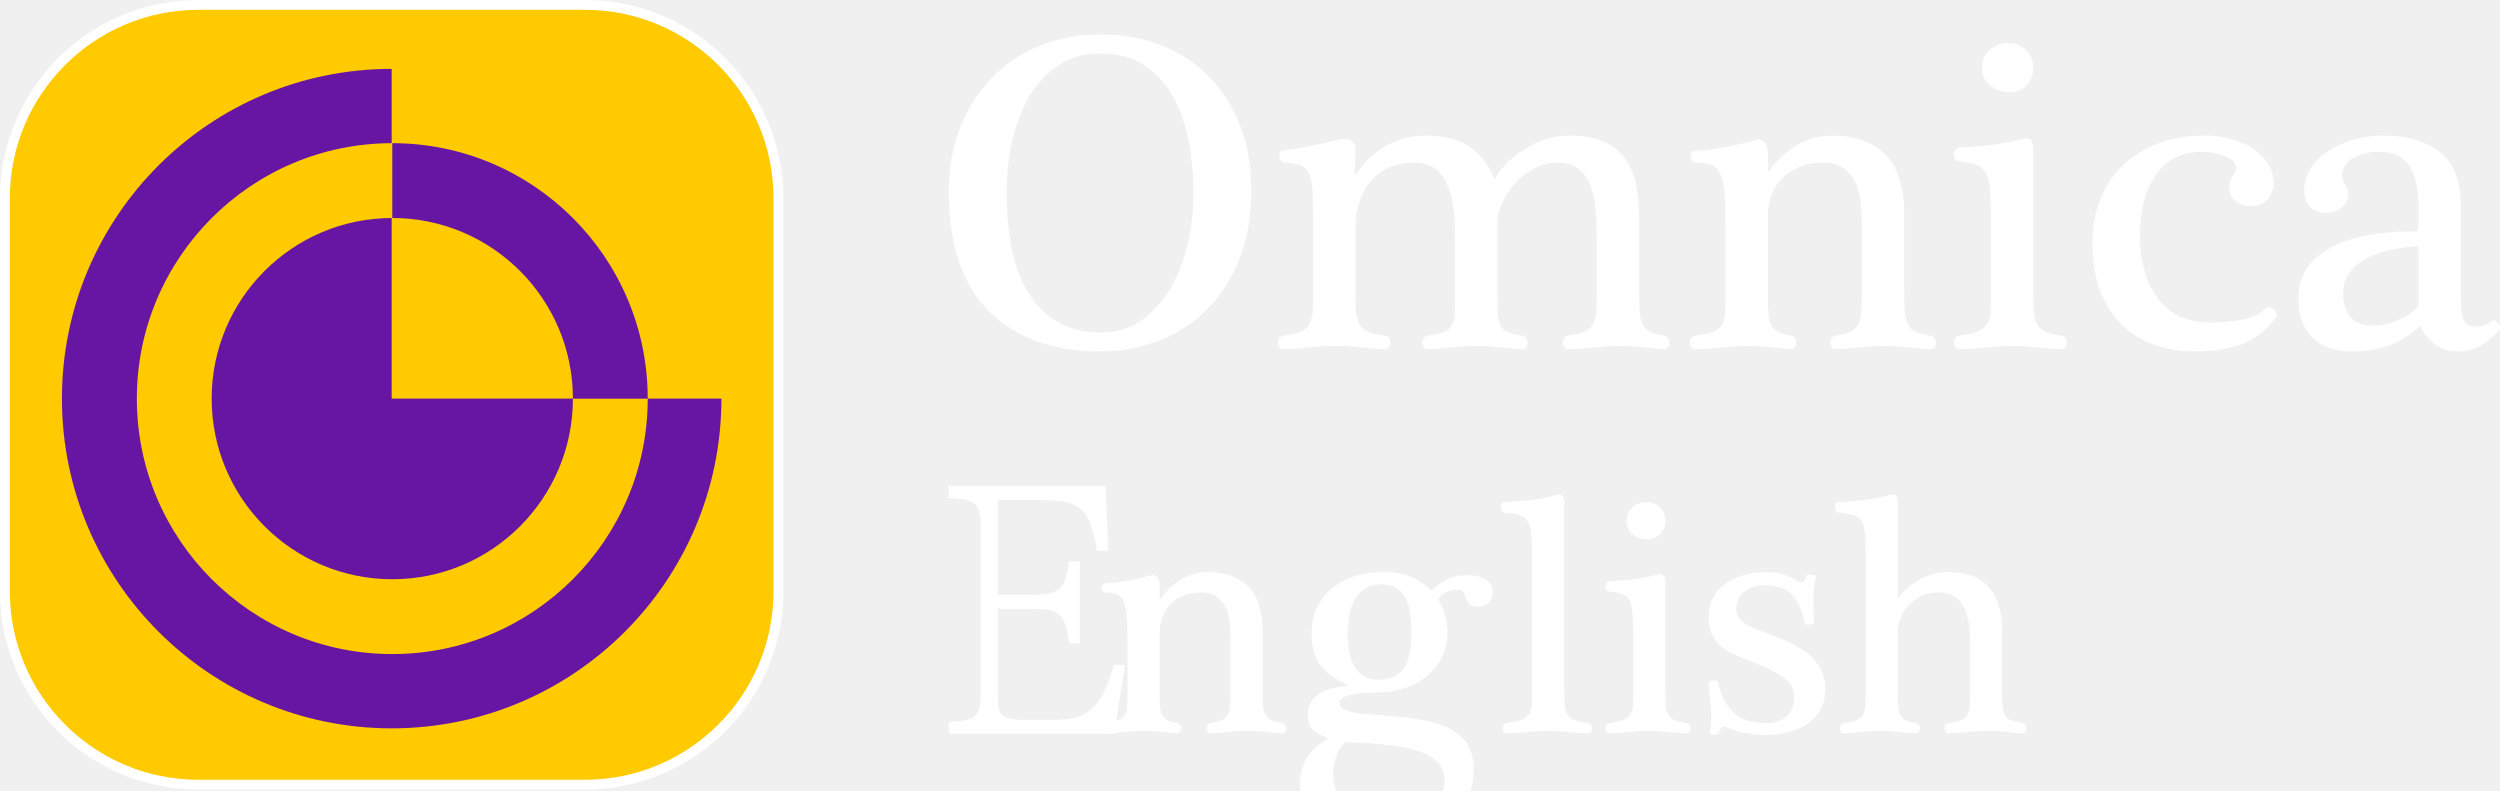
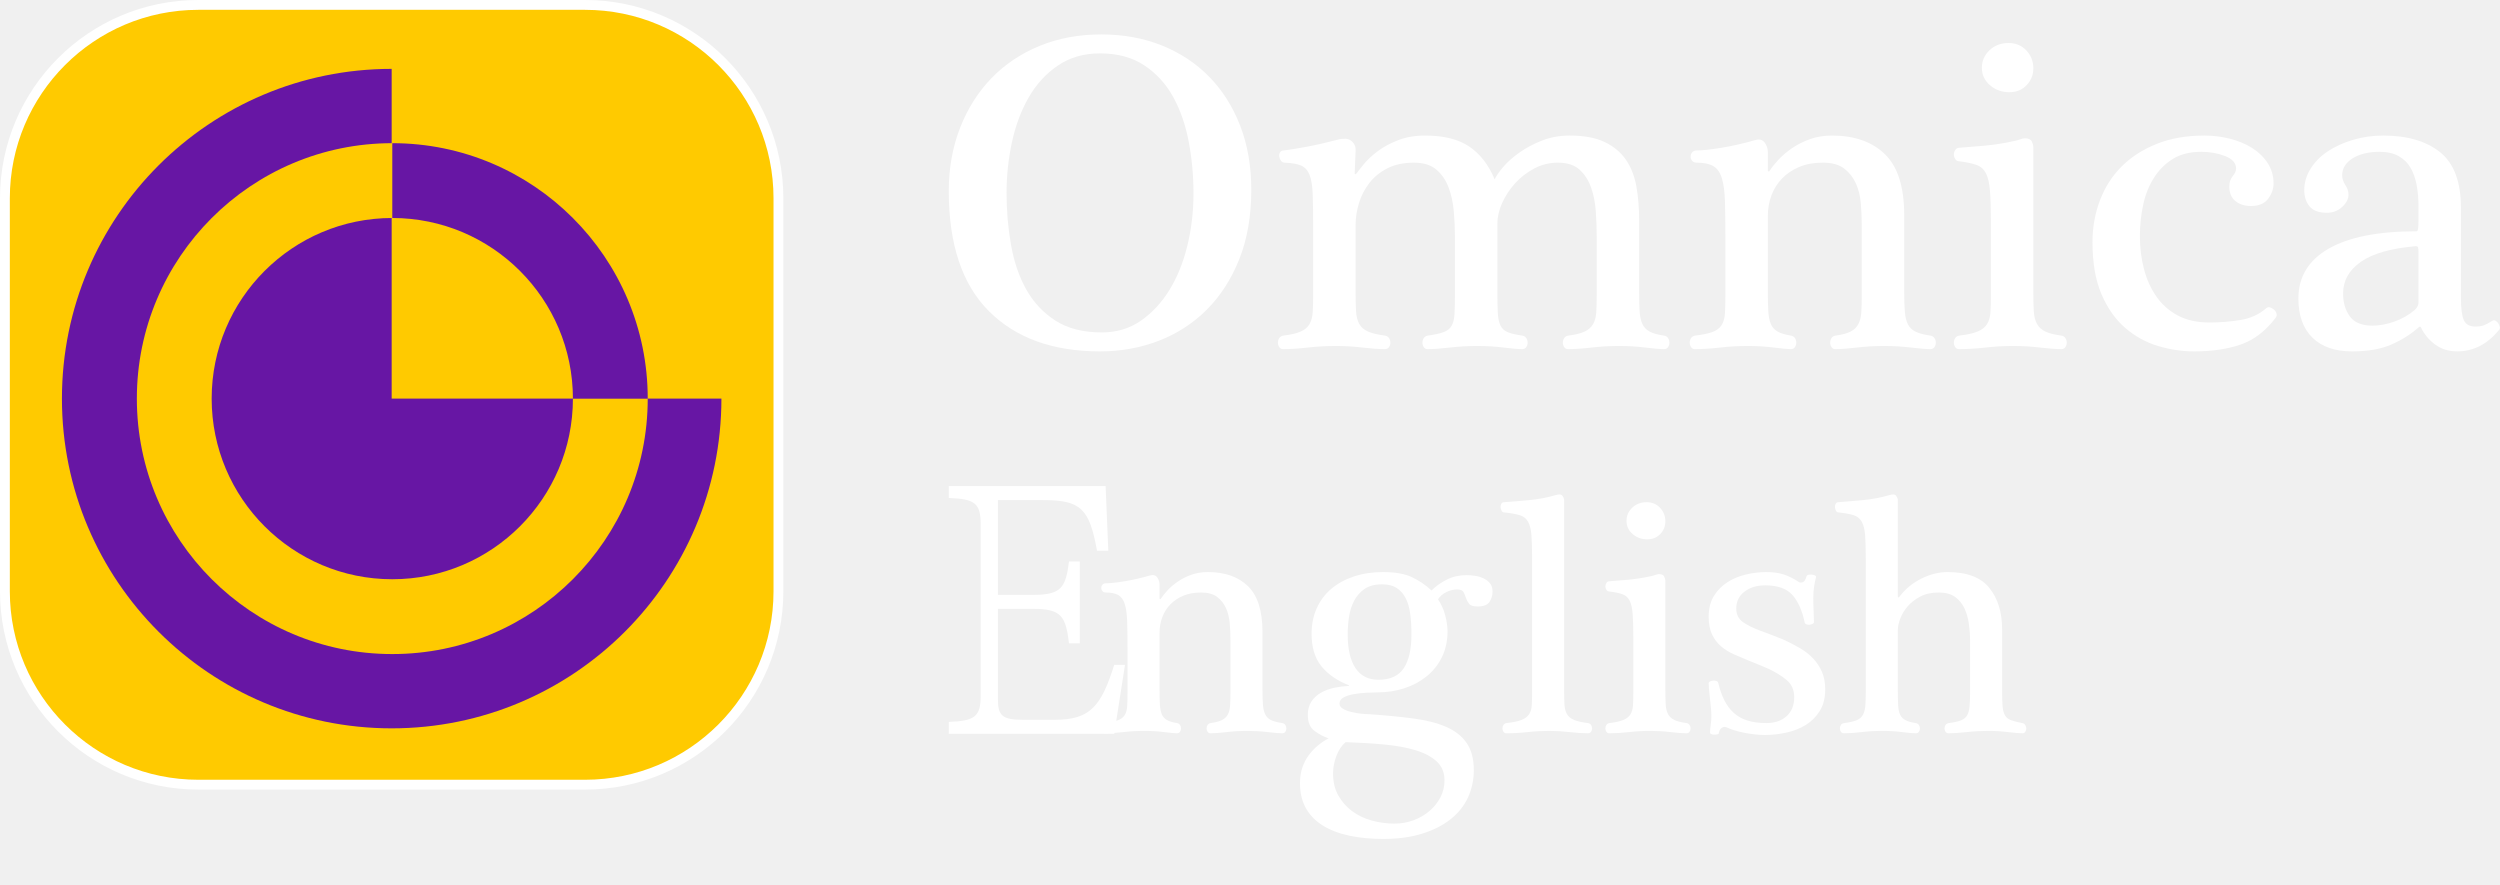
- <svg xmlns="http://www.w3.org/2000/svg" width="100%" height="100%" viewBox="0 0 2543 804" version="1.1" xml:space="preserve" style="fill-rule:evenodd;clip-rule:evenodd;stroke-linecap:round;stroke-linejoin:round;stroke-miterlimit:1.5;">
+ <svg xmlns="http://www.w3.org/2000/svg" width="100%" height="100%" viewBox="0 0 2543 900" version="1.1" xml:space="preserve" style="fill-rule:evenodd;clip-rule:evenodd;stroke-linecap:round;stroke-linejoin:round;stroke-miterlimit:1.5;">
  <g transform="matrix(1,0,0,1,-194.0616,-366.4125)">
    <g transform="matrix(1,0,0,1,0,1586)">
      <g transform="matrix(1,0,0,1,67.24728,-464.0058)">
        <g transform="matrix(0.844516,0,0,0.844516,-167.7854,-1054.138)">
          <path d="M1053.525,359.445C1182.078,359.445 1286.446,463.813 1286.446,592.366L1286.446,1065.716C1286.446,1194.269 1182.078,1298.638 1053.525,1298.638L587.681,1298.638C459.128,1298.638 354.759,1194.269 354.759,1065.716L354.759,592.366C354.759,463.813 459.128,359.445 587.681,359.445L1053.525,359.445Z" style="fill:rgb(255,202,0);stroke:white;stroke-width:11.84px;" />
        </g>
        <g transform="matrix(1.289824,0,0,1.289824,-1290.846,-1128.608)">
          <g transform="matrix(1.898252,0,0,1.898252,-1426.223,-437.5409)">
            <path d="M1493.069,411.462L1493.069,548.454L1630.062,548.454C1630.062,624.113 1568.728,685.446 1493.069,685.446C1417.461,685.446 1356.077,624.062 1356.077,548.454C1356.077,472.795 1417.411,411.462 1493.069,411.462Z" style="fill:rgb(103,22,164);" />
          </g>
          <g transform="matrix(0.978926,0,0,0.978926,30.15655,12.72864)">
            <g transform="matrix(1.119139,0,0,1.119139,-167.7474,-71.90781)">
              <path d="M1591.88,603.563C1591.88,705.05 1509.486,787.444 1408,787.444C1306.514,787.444 1224.12,705.05 1224.12,603.563C1224.12,502.077 1306.514,419.683 1408,419.683L1408,473.54C1336.238,473.54 1277.977,531.802 1277.977,603.563C1277.977,675.325 1336.238,733.586 1408,733.586C1479.762,733.586 1538.023,675.325 1538.023,603.563L1591.88,603.563Z" style="fill:rgb(255,202,0);" />
            </g>
            <g transform="matrix(1.119139,0,0,1.119139,-167.7474,-71.90781)">
              <path d="M1408,419.683C1509.486,419.683 1591.88,502.077 1591.88,603.563L1538.023,603.563C1538.023,531.802 1479.762,473.54 1408,473.54L1408,419.683Z" style="fill:rgb(103,22,164);" />
            </g>
          </g>
        </g>
      </g>
    </g>
    <g transform="matrix(1,0,0,1,120,1616)">
      <g transform="matrix(10.95441,0,0,10.95441,-13646.724,-14937.805)">
        <path d="M1354.681,1282.192C1350.293,1282.192 1346.855,1280.948 1344.367,1278.46C1341.879,1275.973 1340.636,1272.255 1340.636,1267.308C1340.636,1265.183 1340.985,1263.227 1341.684,1261.438C1342.383,1259.649 1343.354,1258.111 1344.598,1256.826C1345.842,1255.54 1347.33,1254.541 1349.063,1253.828C1350.796,1253.115 1352.711,1252.759 1354.807,1252.759C1356.848,1252.759 1358.72,1253.101 1360.425,1253.786C1362.131,1254.471 1363.598,1255.442 1364.828,1256.7C1366.058,1257.958 1367.015,1259.474 1367.7,1261.249C1368.385,1263.024 1368.727,1265.002 1368.727,1267.182C1368.727,1269.614 1368.357,1271.759 1367.616,1273.618C1366.875,1275.477 1365.869,1277.042 1364.597,1278.314C1363.325,1279.585 1361.837,1280.55 1360.132,1281.207C1358.427,1281.864 1356.61,1282.192 1354.681,1282.192ZM1354.849,1280.431C1356.219,1280.431 1357.428,1280.068 1358.476,1279.341C1359.524,1278.614 1360.411,1277.657 1361.138,1276.469C1361.865,1275.281 1362.417,1273.911 1362.794,1272.36C1363.172,1270.809 1363.36,1269.194 1363.36,1267.517C1363.36,1265.896 1363.214,1264.303 1362.92,1262.737C1362.627,1261.172 1362.145,1259.782 1361.474,1258.566C1360.803,1257.35 1359.908,1256.371 1358.79,1255.631C1357.672,1254.89 1356.303,1254.52 1354.681,1254.52C1353.172,1254.52 1351.865,1254.897 1350.761,1255.652C1349.657,1256.406 1348.756,1257.392 1348.057,1258.608C1347.358,1259.823 1346.841,1261.207 1346.505,1262.758C1346.17,1264.31 1346.002,1265.882 1346.002,1267.475C1346.002,1269.152 1346.142,1270.774 1346.422,1272.339C1346.701,1273.904 1347.176,1275.281 1347.847,1276.469C1348.518,1277.657 1349.419,1278.614 1350.551,1279.341C1351.684,1280.068 1353.116,1280.431 1354.849,1280.431Z" style="fill:white;fill-rule:nonzero;" />
        <path d="M1378.413,1276.699C1378.413,1277.398 1378.427,1277.985 1378.454,1278.46C1378.482,1278.936 1378.58,1279.327 1378.748,1279.634C1378.916,1279.942 1379.188,1280.179 1379.566,1280.347C1379.943,1280.515 1380.467,1280.641 1381.138,1280.725C1381.306,1280.752 1381.431,1280.829 1381.515,1280.955C1381.599,1281.081 1381.641,1281.228 1381.641,1281.395C1381.641,1281.535 1381.599,1281.668 1381.515,1281.794C1381.431,1281.919 1381.306,1281.982 1381.138,1281.982C1380.579,1281.982 1379.887,1281.933 1379.062,1281.836C1378.238,1281.738 1377.406,1281.689 1376.568,1281.689C1375.673,1281.689 1374.807,1281.738 1373.968,1281.836C1373.13,1281.933 1372.361,1281.982 1371.662,1281.982C1371.522,1281.982 1371.411,1281.919 1371.327,1281.794C1371.243,1281.668 1371.201,1281.535 1371.201,1281.395C1371.201,1281.228 1371.243,1281.081 1371.327,1280.955C1371.411,1280.829 1371.536,1280.752 1371.704,1280.725C1372.403,1280.641 1372.941,1280.515 1373.318,1280.347C1373.696,1280.179 1373.968,1279.949 1374.136,1279.655C1374.304,1279.362 1374.401,1278.998 1374.429,1278.565C1374.457,1278.132 1374.471,1277.594 1374.471,1276.951L1374.471,1270.746C1374.471,1269.432 1374.457,1268.384 1374.429,1267.601C1374.401,1266.818 1374.304,1266.217 1374.136,1265.798C1373.968,1265.379 1373.71,1265.092 1373.36,1264.939C1373.011,1264.785 1372.501,1264.694 1371.83,1264.666C1371.69,1264.666 1371.578,1264.61 1371.494,1264.498C1371.411,1264.387 1371.355,1264.261 1371.327,1264.121C1371.299,1263.981 1371.32,1263.849 1371.39,1263.723C1371.459,1263.597 1371.578,1263.534 1371.746,1263.534C1372.221,1263.478 1372.913,1263.366 1373.821,1263.199C1374.73,1263.031 1375.715,1262.807 1376.777,1262.528C1376.833,1262.5 1376.945,1262.479 1377.113,1262.465C1377.28,1262.451 1377.392,1262.444 1377.448,1262.444C1377.728,1262.444 1377.965,1262.556 1378.161,1262.779C1378.357,1263.003 1378.44,1263.269 1378.413,1263.576L1378.329,1265.63C1378.329,1265.77 1378.385,1265.784 1378.496,1265.672C1378.636,1265.477 1378.867,1265.183 1379.188,1264.792C1379.51,1264.401 1379.929,1264.009 1380.446,1263.618C1380.963,1263.227 1381.592,1262.884 1382.333,1262.591C1383.074,1262.297 1383.919,1262.15 1384.869,1262.15C1386.602,1262.15 1387.972,1262.493 1388.978,1263.178C1389.985,1263.863 1390.767,1264.876 1391.326,1266.217C1391.466,1265.91 1391.732,1265.526 1392.123,1265.064C1392.514,1264.603 1393.017,1264.156 1393.632,1263.723C1394.247,1263.29 1394.946,1262.919 1395.729,1262.612C1396.511,1262.304 1397.364,1262.15 1398.286,1262.15C1399.628,1262.15 1400.718,1262.353 1401.557,1262.758C1402.395,1263.164 1403.052,1263.716 1403.527,1264.415C1404.003,1265.113 1404.324,1265.945 1404.492,1266.909C1404.659,1267.874 1404.743,1268.915 1404.743,1270.033L1404.743,1276.699C1404.743,1277.398 1404.757,1277.985 1404.785,1278.46C1404.813,1278.936 1404.897,1279.327 1405.037,1279.634C1405.176,1279.942 1405.4,1280.179 1405.708,1280.347C1406.015,1280.515 1406.462,1280.641 1407.049,1280.725C1407.217,1280.752 1407.343,1280.829 1407.427,1280.955C1407.51,1281.081 1407.552,1281.228 1407.552,1281.395C1407.552,1281.535 1407.51,1281.668 1407.427,1281.794C1407.343,1281.919 1407.217,1281.982 1407.049,1281.982C1406.686,1281.982 1406.113,1281.933 1405.33,1281.836C1404.548,1281.738 1403.737,1281.689 1402.898,1281.689C1402.004,1281.689 1401.144,1281.738 1400.32,1281.836C1399.495,1281.933 1398.762,1281.982 1398.119,1281.982C1397.979,1281.982 1397.867,1281.919 1397.783,1281.794C1397.699,1281.668 1397.657,1281.535 1397.657,1281.395C1397.657,1281.228 1397.699,1281.081 1397.783,1280.955C1397.867,1280.829 1397.993,1280.752 1398.161,1280.725C1398.831,1280.641 1399.342,1280.515 1399.691,1280.347C1400.04,1280.179 1400.299,1279.949 1400.467,1279.655C1400.634,1279.362 1400.732,1278.998 1400.76,1278.565C1400.788,1278.132 1400.802,1277.594 1400.802,1276.951L1400.802,1271.542C1400.802,1270.788 1400.774,1270.005 1400.718,1269.194C1400.662,1268.384 1400.516,1267.643 1400.278,1266.972C1400.04,1266.301 1399.684,1265.749 1399.209,1265.316C1398.734,1264.883 1398.063,1264.666 1397.196,1264.666C1396.414,1264.666 1395.68,1264.848 1394.995,1265.211C1394.31,1265.575 1393.716,1266.036 1393.213,1266.595C1392.71,1267.154 1392.312,1267.762 1392.018,1268.419C1391.725,1269.076 1391.578,1269.711 1391.578,1270.326L1391.578,1276.699C1391.578,1277.51 1391.592,1278.16 1391.62,1278.649C1391.648,1279.138 1391.732,1279.523 1391.871,1279.802C1392.011,1280.082 1392.235,1280.284 1392.542,1280.41C1392.85,1280.536 1393.297,1280.641 1393.884,1280.725C1394.052,1280.752 1394.177,1280.829 1394.261,1280.955C1394.345,1281.081 1394.387,1281.228 1394.387,1281.395C1394.387,1281.535 1394.345,1281.668 1394.261,1281.794C1394.177,1281.919 1394.052,1281.982 1393.884,1281.982C1393.521,1281.982 1392.948,1281.933 1392.165,1281.836C1391.382,1281.738 1390.572,1281.689 1389.733,1281.689C1388.839,1281.689 1387.979,1281.738 1387.154,1281.836C1386.33,1281.933 1385.638,1281.982 1385.079,1281.982C1384.939,1281.982 1384.827,1281.919 1384.744,1281.794C1384.66,1281.668 1384.618,1281.535 1384.618,1281.395C1384.618,1281.228 1384.66,1281.081 1384.744,1280.955C1384.827,1280.829 1384.953,1280.752 1385.121,1280.725C1385.736,1280.641 1386.218,1280.536 1386.568,1280.41C1386.917,1280.284 1387.168,1280.089 1387.322,1279.823C1387.476,1279.558 1387.567,1279.201 1387.595,1278.754C1387.623,1278.307 1387.637,1277.706 1387.637,1276.951L1387.637,1271.542C1387.637,1270.788 1387.602,1270.005 1387.532,1269.194C1387.462,1268.384 1387.301,1267.643 1387.05,1266.972C1386.798,1266.301 1386.421,1265.749 1385.918,1265.316C1385.414,1264.883 1384.716,1264.666 1383.821,1264.666C1382.871,1264.666 1382.053,1264.841 1381.368,1265.19C1380.684,1265.54 1380.125,1265.994 1379.691,1266.553C1379.258,1267.112 1378.937,1267.734 1378.727,1268.419C1378.517,1269.104 1378.413,1269.781 1378.413,1270.452L1378.413,1276.699Z" style="fill:white;fill-rule:nonzero;" />
        <path d="M1416.693,1276.699C1416.693,1277.398 1416.707,1277.985 1416.735,1278.46C1416.763,1278.936 1416.839,1279.327 1416.965,1279.634C1417.091,1279.942 1417.301,1280.179 1417.594,1280.347C1417.888,1280.515 1418.3,1280.641 1418.831,1280.725C1418.999,1280.752 1419.125,1280.829 1419.208,1280.955C1419.292,1281.081 1419.334,1281.228 1419.334,1281.395C1419.334,1281.535 1419.292,1281.668 1419.208,1281.794C1419.125,1281.919 1418.999,1281.982 1418.831,1281.982C1418.551,1281.982 1418.027,1281.933 1417.259,1281.836C1416.49,1281.738 1415.686,1281.689 1414.848,1281.689C1413.953,1281.689 1413.087,1281.738 1412.248,1281.836C1411.41,1281.933 1410.627,1281.982 1409.9,1281.982C1409.761,1281.982 1409.649,1281.919 1409.565,1281.794C1409.481,1281.668 1409.439,1281.535 1409.439,1281.395C1409.439,1281.228 1409.481,1281.081 1409.565,1280.955C1409.649,1280.829 1409.775,1280.752 1409.942,1280.725C1410.641,1280.641 1411.179,1280.529 1411.557,1280.389C1411.934,1280.249 1412.213,1280.04 1412.395,1279.76C1412.577,1279.481 1412.682,1279.117 1412.71,1278.67C1412.737,1278.223 1412.751,1277.65 1412.751,1276.951L1412.751,1271.668C1412.751,1270.298 1412.737,1269.159 1412.71,1268.251C1412.682,1267.343 1412.584,1266.623 1412.416,1266.092C1412.248,1265.561 1411.983,1265.19 1411.619,1264.981C1411.256,1264.771 1410.739,1264.666 1410.068,1264.666C1409.9,1264.666 1409.768,1264.61 1409.67,1264.498C1409.572,1264.387 1409.523,1264.261 1409.523,1264.121C1409.523,1263.953 1409.572,1263.814 1409.67,1263.702C1409.768,1263.59 1409.9,1263.534 1410.068,1263.534C1410.599,1263.534 1411.375,1263.45 1412.395,1263.283C1413.415,1263.115 1414.457,1262.877 1415.519,1262.57C1415.91,1262.458 1416.204,1262.535 1416.399,1262.8C1416.595,1263.066 1416.693,1263.366 1416.693,1263.702L1416.693,1265.379C1416.693,1265.435 1416.714,1265.47 1416.756,1265.484C1416.798,1265.498 1416.832,1265.477 1416.86,1265.421C1417.056,1265.113 1417.329,1264.771 1417.678,1264.394C1418.027,1264.016 1418.447,1263.66 1418.936,1263.324C1419.425,1262.989 1419.977,1262.71 1420.592,1262.486C1421.207,1262.262 1421.892,1262.15 1422.646,1262.15C1424.743,1262.15 1426.385,1262.73 1427.573,1263.89C1428.761,1265.05 1429.355,1266.93 1429.355,1269.53L1429.355,1276.699C1429.355,1277.454 1429.376,1278.069 1429.418,1278.544C1429.46,1279.019 1429.558,1279.404 1429.711,1279.697C1429.865,1279.991 1430.103,1280.214 1430.424,1280.368C1430.746,1280.522 1431.2,1280.641 1431.787,1280.725C1431.954,1280.752 1432.08,1280.829 1432.164,1280.955C1432.248,1281.081 1432.29,1281.228 1432.29,1281.395C1432.29,1281.535 1432.248,1281.668 1432.164,1281.794C1432.08,1281.919 1431.954,1281.982 1431.787,1281.982C1431.423,1281.982 1430.829,1281.933 1430.005,1281.836C1429.18,1281.738 1428.349,1281.689 1427.51,1281.689C1426.616,1281.689 1425.763,1281.738 1424.952,1281.836C1424.142,1281.933 1423.471,1281.982 1422.94,1281.982C1422.8,1281.982 1422.688,1281.919 1422.605,1281.794C1422.521,1281.668 1422.479,1281.535 1422.479,1281.395C1422.479,1281.228 1422.521,1281.081 1422.605,1280.955C1422.688,1280.829 1422.814,1280.752 1422.982,1280.725C1423.597,1280.641 1424.065,1280.515 1424.386,1280.347C1424.708,1280.179 1424.945,1279.949 1425.099,1279.655C1425.253,1279.362 1425.344,1278.998 1425.372,1278.565C1425.4,1278.132 1425.414,1277.594 1425.414,1276.951L1425.414,1270.578C1425.414,1269.879 1425.386,1269.18 1425.33,1268.482C1425.274,1267.783 1425.12,1267.154 1424.869,1266.595C1424.617,1266.036 1424.254,1265.575 1423.778,1265.211C1423.303,1264.848 1422.646,1264.666 1421.808,1264.666C1420.969,1264.666 1420.236,1264.799 1419.607,1265.064C1418.978,1265.33 1418.447,1265.686 1418.013,1266.134C1417.58,1266.581 1417.252,1267.105 1417.028,1267.706C1416.804,1268.307 1416.693,1268.943 1416.693,1269.614L1416.693,1276.699Z" style="fill:white;fill-rule:nonzero;" />
        <path d="M1441.346,1276.699C1441.346,1277.398 1441.36,1277.985 1441.388,1278.46C1441.416,1278.936 1441.514,1279.327 1441.682,1279.634C1441.849,1279.942 1442.108,1280.179 1442.457,1280.347C1442.807,1280.515 1443.303,1280.641 1443.946,1280.725C1444.114,1280.752 1444.239,1280.829 1444.323,1280.955C1444.407,1281.081 1444.449,1281.228 1444.449,1281.395C1444.449,1281.535 1444.407,1281.668 1444.323,1281.794C1444.239,1281.919 1444.114,1281.982 1443.946,1281.982C1443.443,1281.982 1442.786,1281.933 1441.975,1281.836C1441.165,1281.738 1440.34,1281.689 1439.501,1281.689C1438.607,1281.689 1437.733,1281.738 1436.881,1281.836C1436.028,1281.933 1435.211,1281.982 1434.428,1281.982C1434.288,1281.982 1434.177,1281.919 1434.093,1281.794C1434.009,1281.668 1433.967,1281.535 1433.967,1281.395C1433.967,1281.228 1434.009,1281.081 1434.093,1280.955C1434.177,1280.829 1434.302,1280.752 1434.47,1280.725C1435.197,1280.641 1435.763,1280.515 1436.168,1280.347C1436.573,1280.179 1436.867,1279.949 1437.049,1279.655C1437.23,1279.362 1437.335,1278.998 1437.363,1278.565C1437.391,1278.132 1437.405,1277.594 1437.405,1276.951L1437.405,1270.201C1437.405,1268.999 1437.377,1268.034 1437.321,1267.308C1437.265,1266.581 1437.14,1266.029 1436.944,1265.651C1436.748,1265.274 1436.455,1265.016 1436.063,1264.876C1435.672,1264.736 1435.141,1264.624 1434.47,1264.54C1434.302,1264.54 1434.177,1264.47 1434.093,1264.331C1434.009,1264.191 1433.967,1264.051 1433.967,1263.911C1433.967,1263.772 1434.009,1263.632 1434.093,1263.492C1434.177,1263.352 1434.302,1263.283 1434.47,1263.283C1434.75,1263.255 1435.092,1263.227 1435.497,1263.199C1435.903,1263.171 1436.329,1263.136 1436.776,1263.094C1437.223,1263.052 1437.678,1262.996 1438.139,1262.926C1438.6,1262.856 1439.012,1262.779 1439.376,1262.696C1439.683,1262.64 1439.928,1262.577 1440.109,1262.507C1440.291,1262.437 1440.438,1262.402 1440.55,1262.402C1440.885,1262.402 1441.102,1262.5 1441.2,1262.696C1441.297,1262.891 1441.346,1263.073 1441.346,1263.241L1441.346,1276.699ZM1439.124,1258.125C1438.425,1258.125 1437.824,1257.909 1437.321,1257.476C1436.818,1257.042 1436.567,1256.504 1436.567,1255.861C1436.567,1255.218 1436.804,1254.673 1437.279,1254.226C1437.754,1253.779 1438.341,1253.555 1439.04,1253.555C1439.711,1253.555 1440.263,1253.786 1440.696,1254.247C1441.13,1254.708 1441.346,1255.26 1441.346,1255.903C1441.346,1256.518 1441.137,1257.042 1440.717,1257.476C1440.298,1257.909 1439.767,1258.125 1439.124,1258.125Z" style="fill:white;fill-rule:nonzero;" />
        <path d="M1451.241,1271.5C1451.241,1272.563 1451.367,1273.576 1451.619,1274.54C1451.87,1275.505 1452.255,1276.357 1452.772,1277.098C1453.289,1277.838 1453.953,1278.425 1454.763,1278.859C1455.574,1279.292 1456.552,1279.509 1457.698,1279.509C1458.676,1279.509 1459.634,1279.432 1460.57,1279.278C1461.507,1279.124 1462.296,1278.768 1462.939,1278.209C1463.051,1278.097 1463.177,1278.062 1463.316,1278.104C1463.456,1278.146 1463.582,1278.216 1463.694,1278.314C1463.806,1278.412 1463.883,1278.53 1463.924,1278.67C1463.966,1278.81 1463.945,1278.936 1463.862,1279.047C1462.939,1280.277 1461.863,1281.109 1460.633,1281.542C1459.403,1281.975 1457.95,1282.192 1456.273,1282.192C1455.155,1282.192 1454.036,1282.024 1452.918,1281.689C1451.8,1281.353 1450.787,1280.794 1449.879,1280.012C1448.97,1279.229 1448.236,1278.188 1447.677,1276.888C1447.118,1275.588 1446.839,1273.974 1446.839,1272.045C1446.839,1270.676 1447.069,1269.383 1447.531,1268.167C1447.992,1266.951 1448.663,1265.903 1449.543,1265.023C1450.424,1264.142 1451.507,1263.443 1452.793,1262.926C1454.078,1262.409 1455.56,1262.15 1457.237,1262.15C1458.048,1262.15 1458.837,1262.248 1459.606,1262.444C1460.375,1262.64 1461.059,1262.926 1461.66,1263.303C1462.261,1263.681 1462.743,1264.149 1463.107,1264.708C1463.47,1265.267 1463.652,1265.896 1463.652,1266.595C1463.652,1267.098 1463.484,1267.573 1463.149,1268.02C1462.813,1268.468 1462.282,1268.691 1461.556,1268.691C1460.969,1268.691 1460.486,1268.537 1460.109,1268.23C1459.732,1267.923 1459.543,1267.475 1459.543,1266.888C1459.543,1266.497 1459.648,1266.176 1459.857,1265.924C1460.067,1265.672 1460.172,1265.435 1460.172,1265.211C1460.172,1264.708 1459.836,1264.324 1459.166,1264.058C1458.495,1263.793 1457.754,1263.66 1456.943,1263.66C1455.881,1263.66 1454.994,1263.883 1454.281,1264.331C1453.568,1264.778 1452.981,1265.372 1452.52,1266.113C1452.059,1266.853 1451.73,1267.692 1451.535,1268.628C1451.339,1269.565 1451.241,1270.522 1451.241,1271.5Z" style="fill:white;fill-rule:nonzero;" />
        <path d="M1477.111,1273.094C1477.111,1272.786 1477.097,1272.598 1477.069,1272.528C1477.041,1272.458 1476.971,1272.423 1476.859,1272.423C1474.567,1272.618 1472.869,1273.101 1471.765,1273.869C1470.661,1274.638 1470.109,1275.623 1470.109,1276.825C1470.109,1277.664 1470.318,1278.37 1470.738,1278.943C1471.157,1279.516 1471.856,1279.802 1472.834,1279.802C1473.477,1279.802 1474.155,1279.676 1474.868,1279.425C1475.58,1279.173 1476.216,1278.81 1476.775,1278.335C1476.999,1278.111 1477.111,1277.887 1477.111,1277.664L1477.111,1273.094ZM1481.052,1277.245C1481.052,1278.223 1481.143,1278.908 1481.325,1279.299C1481.506,1279.69 1481.863,1279.886 1482.394,1279.886C1482.701,1279.886 1482.953,1279.851 1483.148,1279.781C1483.344,1279.711 1483.624,1279.565 1483.987,1279.341C1484.071,1279.285 1484.162,1279.285 1484.259,1279.341C1484.357,1279.397 1484.441,1279.474 1484.511,1279.572C1484.581,1279.669 1484.63,1279.781 1484.658,1279.907C1484.686,1280.033 1484.658,1280.138 1484.574,1280.221C1483.484,1281.535 1482.198,1282.192 1480.717,1282.192C1479.906,1282.192 1479.214,1281.975 1478.641,1281.542C1478.068,1281.109 1477.642,1280.599 1477.362,1280.012C1477.306,1279.872 1477.223,1279.858 1477.111,1279.97C1476.384,1280.613 1475.538,1281.144 1474.574,1281.563C1473.61,1281.982 1472.401,1282.192 1470.947,1282.192C1469.354,1282.192 1468.124,1281.766 1467.258,1280.913C1466.391,1280.061 1465.958,1278.852 1465.958,1277.286C1465.958,1275.274 1466.894,1273.73 1468.767,1272.653C1470.64,1271.577 1473.365,1271.039 1476.943,1271.039C1476.999,1271.039 1477.041,1270.969 1477.069,1270.83C1477.097,1270.69 1477.111,1270.368 1477.111,1269.865L1477.111,1268.733C1477.111,1268.034 1477.055,1267.377 1476.943,1266.763C1476.831,1266.148 1476.643,1265.61 1476.377,1265.148C1476.111,1264.687 1475.741,1264.324 1475.266,1264.058C1474.791,1263.793 1474.204,1263.66 1473.505,1263.66C1472.471,1263.66 1471.632,1263.863 1470.989,1264.268C1470.346,1264.673 1470.025,1265.197 1470.025,1265.84C1470.025,1266.148 1470.123,1266.448 1470.318,1266.742C1470.514,1267.035 1470.612,1267.336 1470.612,1267.643C1470.612,1268.034 1470.416,1268.412 1470.025,1268.775C1469.634,1269.138 1469.158,1269.32 1468.599,1269.32C1467.845,1269.32 1467.307,1269.117 1466.985,1268.712C1466.664,1268.307 1466.503,1267.811 1466.503,1267.224C1466.503,1266.525 1466.699,1265.861 1467.09,1265.232C1467.481,1264.603 1468.012,1264.065 1468.683,1263.618C1469.354,1263.171 1470.137,1262.814 1471.031,1262.549C1471.926,1262.283 1472.862,1262.15 1473.84,1262.15C1476.077,1262.15 1477.838,1262.668 1479.123,1263.702C1480.409,1264.736 1481.052,1266.455 1481.052,1268.859L1481.052,1277.245Z" style="fill:white;fill-rule:nonzero;" />
        <g transform="translate(-6,2.3)">
          <path d="M1346.636,1292.4L1361.2,1292.4L1361.45,1298.4L1360.4,1298.4C1359.7,1294.5 1358.9,1293.7 1355.4,1293.7L1351.2,1293.7L1351.2,1302.5L1354.5,1302.5C1357.1,1302.5 1357.5,1301.8 1357.8,1299.4L1358.8,1299.4L1358.8,1307L1357.8,1307C1357.5,1304.5 1357.1,1303.8 1354.5,1303.8L1351.2,1303.8L1351.2,1312.2C1351.2,1313.7 1351.6,1314.1 1353.5,1314.1L1356.5,1314.1C1359.8,1314.1 1360.8,1312.8 1362,1309L1363,1309L1362,1315.4L1346.636,1315.4L1346.636,1314.3C1349.1,1314.2 1349.6,1313.8 1349.6,1311.8L1349.6,1296C1349.6,1294 1349.1,1293.6 1346.636,1293.5Z" style="fill:white;fill-rule:nonzero;" />
          <path d="M1366.209,1311.365C1366.209,1311.893 1366.219,1312.336 1366.24,1312.695C1366.262,1313.053 1366.32,1313.349 1366.415,1313.581C1366.509,1313.813 1366.668,1313.992 1366.889,1314.119C1367.111,1314.245 1367.422,1314.34 1367.823,1314.404C1367.95,1314.425 1368.045,1314.483 1368.108,1314.578C1368.171,1314.673 1368.203,1314.783 1368.203,1314.91C1368.203,1315.015 1368.171,1315.116 1368.108,1315.211C1368.045,1315.306 1367.95,1315.353 1367.823,1315.353C1367.612,1315.353 1367.216,1315.316 1366.636,1315.242C1366.056,1315.168 1365.449,1315.132 1364.816,1315.132C1364.141,1315.132 1363.487,1315.168 1362.854,1315.242C1362.221,1315.316 1361.63,1315.353 1361.082,1315.353C1360.976,1315.353 1360.892,1315.306 1360.828,1315.211C1360.765,1315.116 1360.733,1315.015 1360.733,1314.91C1360.733,1314.783 1360.765,1314.673 1360.828,1314.578C1360.892,1314.483 1360.987,1314.425 1361.113,1314.404C1361.641,1314.34 1362.047,1314.256 1362.332,1314.15C1362.617,1314.045 1362.828,1313.887 1362.965,1313.676C1363.102,1313.465 1363.181,1313.19 1363.202,1312.853C1363.223,1312.515 1363.234,1312.083 1363.234,1311.555L1363.234,1307.567C1363.234,1306.533 1363.223,1305.674 1363.202,1304.988C1363.181,1304.302 1363.107,1303.759 1362.981,1303.358C1362.854,1302.957 1362.653,1302.677 1362.379,1302.519C1362.105,1302.361 1361.715,1302.282 1361.208,1302.282C1361.082,1302.282 1360.981,1302.24 1360.907,1302.155C1360.834,1302.071 1360.797,1301.976 1360.797,1301.87C1360.797,1301.744 1360.834,1301.638 1360.907,1301.554C1360.981,1301.469 1361.082,1301.427 1361.208,1301.427C1361.609,1301.427 1362.195,1301.364 1362.965,1301.237C1363.735,1301.111 1364.521,1300.931 1365.323,1300.699C1365.618,1300.615 1365.84,1300.673 1365.987,1300.873C1366.135,1301.074 1366.209,1301.301 1366.209,1301.554L1366.209,1302.82C1366.209,1302.862 1366.225,1302.888 1366.256,1302.899C1366.288,1302.909 1366.314,1302.894 1366.335,1302.851C1366.483,1302.619 1366.689,1302.361 1366.953,1302.076C1367.216,1301.791 1367.533,1301.522 1367.902,1301.269C1368.271,1301.016 1368.688,1300.805 1369.152,1300.636C1369.616,1300.467 1370.133,1300.383 1370.703,1300.383C1372.286,1300.383 1373.525,1300.821 1374.422,1301.696C1375.319,1302.572 1375.767,1303.991 1375.767,1305.953L1375.767,1311.365C1375.767,1311.935 1375.783,1312.399 1375.815,1312.758C1375.846,1313.117 1375.92,1313.407 1376.036,1313.628C1376.152,1313.85 1376.331,1314.019 1376.574,1314.135C1376.817,1314.251 1377.16,1314.34 1377.603,1314.404C1377.729,1314.425 1377.824,1314.483 1377.888,1314.578C1377.951,1314.673 1377.983,1314.783 1377.983,1314.91C1377.983,1315.015 1377.951,1315.116 1377.888,1315.211C1377.824,1315.306 1377.729,1315.353 1377.603,1315.353C1377.328,1315.353 1376.88,1315.316 1376.258,1315.242C1375.635,1315.168 1375.007,1315.132 1374.374,1315.132C1373.699,1315.132 1373.056,1315.168 1372.444,1315.242C1371.832,1315.316 1371.326,1315.353 1370.925,1315.353C1370.819,1315.353 1370.735,1315.306 1370.671,1315.211C1370.608,1315.116 1370.576,1315.015 1370.576,1314.91C1370.576,1314.783 1370.608,1314.673 1370.671,1314.578C1370.735,1314.483 1370.83,1314.425 1370.956,1314.404C1371.42,1314.34 1371.774,1314.245 1372.017,1314.119C1372.259,1313.992 1372.439,1313.818 1372.555,1313.597C1372.671,1313.375 1372.739,1313.101 1372.76,1312.774C1372.781,1312.447 1372.792,1312.04 1372.792,1311.555L1372.792,1306.744C1372.792,1306.217 1372.771,1305.689 1372.729,1305.162C1372.686,1304.634 1372.57,1304.16 1372.381,1303.738C1372.191,1303.316 1371.916,1302.967 1371.558,1302.693C1371.199,1302.419 1370.703,1302.282 1370.07,1302.282C1369.437,1302.282 1368.883,1302.382 1368.408,1302.582C1367.934,1302.783 1367.533,1303.052 1367.206,1303.389C1366.879,1303.727 1366.631,1304.123 1366.462,1304.576C1366.293,1305.03 1366.209,1305.51 1366.209,1306.016L1366.209,1311.365Z" style="fill:white;fill-rule:nonzero;" />
          <path d="M1386.528,1310.384C1387.625,1310.384 1388.411,1310.025 1388.886,1309.308C1389.361,1308.591 1389.598,1307.546 1389.598,1306.175C1389.598,1305.478 1389.561,1304.845 1389.487,1304.276C1389.413,1303.706 1389.271,1303.215 1389.06,1302.804C1388.849,1302.393 1388.569,1302.076 1388.221,1301.854C1387.873,1301.633 1387.425,1301.522 1386.876,1301.522C1386.201,1301.522 1385.658,1301.665 1385.246,1301.949C1384.835,1302.234 1384.513,1302.598 1384.281,1303.041C1384.049,1303.484 1383.89,1303.98 1383.806,1304.529C1383.722,1305.077 1383.679,1305.616 1383.679,1306.143C1383.679,1307.536 1383.922,1308.591 1384.407,1309.308C1384.893,1310.025 1385.6,1310.384 1386.528,1310.384ZM1392.067,1302.915C1392.362,1303.358 1392.578,1303.827 1392.715,1304.323C1392.853,1304.819 1392.932,1305.32 1392.953,1305.827C1392.953,1306.755 1392.779,1307.573 1392.431,1308.279C1392.082,1308.986 1391.608,1309.582 1391.006,1310.068C1390.405,1310.553 1389.714,1310.922 1388.933,1311.175C1388.153,1311.429 1387.319,1311.555 1386.433,1311.555C1386.18,1311.555 1385.853,1311.566 1385.452,1311.587C1385.051,1311.608 1384.661,1311.65 1384.281,1311.713C1383.901,1311.777 1383.579,1311.877 1383.315,1312.014C1383.052,1312.151 1382.92,1312.346 1382.92,1312.6C1382.92,1312.789 1383.025,1312.948 1383.236,1313.074C1383.447,1313.201 1383.706,1313.301 1384.012,1313.375C1384.318,1313.449 1384.624,1313.502 1384.93,1313.533C1385.236,1313.565 1385.484,1313.581 1385.673,1313.581C1387.193,1313.686 1388.554,1313.818 1389.756,1313.976C1390.959,1314.135 1391.977,1314.393 1392.81,1314.752C1393.644,1315.11 1394.282,1315.612 1394.725,1316.255C1395.168,1316.899 1395.39,1317.737 1395.39,1318.771C1395.39,1319.679 1395.211,1320.523 1394.852,1321.303C1394.493,1322.084 1393.955,1322.759 1393.238,1323.329C1392.52,1323.899 1391.639,1324.347 1390.595,1324.674C1389.55,1325.001 1388.343,1325.165 1386.971,1325.165C1385.832,1325.165 1384.787,1325.064 1383.838,1324.864C1382.888,1324.663 1382.071,1324.352 1381.385,1323.93C1380.699,1323.508 1380.172,1322.97 1379.802,1322.316C1379.433,1321.662 1379.249,1320.881 1379.249,1319.974C1379.249,1319.446 1379.322,1318.966 1379.47,1318.534C1379.618,1318.101 1379.818,1317.716 1380.071,1317.379C1380.325,1317.041 1380.609,1316.74 1380.926,1316.477C1381.242,1316.213 1381.569,1315.997 1381.907,1315.828C1381.422,1315.659 1380.979,1315.422 1380.578,1315.116C1380.177,1314.81 1379.976,1314.319 1379.976,1313.644C1379.976,1313.159 1380.087,1312.747 1380.309,1312.41C1380.53,1312.072 1380.826,1311.798 1381.195,1311.587C1381.564,1311.376 1381.976,1311.223 1382.429,1311.128C1382.883,1311.033 1383.331,1310.975 1383.774,1310.954C1383.796,1310.954 1383.806,1310.943 1383.806,1310.922C1383.806,1310.901 1383.796,1310.89 1383.774,1310.89C1382.698,1310.468 1381.854,1309.883 1381.242,1309.134C1380.631,1308.385 1380.325,1307.377 1380.325,1306.111C1380.325,1305.246 1380.483,1304.46 1380.799,1303.753C1381.116,1303.047 1381.564,1302.445 1382.144,1301.949C1382.725,1301.454 1383.426,1301.069 1384.249,1300.794C1385.072,1300.52 1385.979,1300.383 1386.971,1300.383C1388.089,1300.383 1388.981,1300.541 1389.645,1300.858C1390.31,1301.174 1390.917,1301.585 1391.465,1302.092C1391.866,1301.691 1392.341,1301.353 1392.89,1301.079C1393.438,1300.805 1394.05,1300.668 1394.725,1300.668C1394.957,1300.668 1395.216,1300.689 1395.501,1300.731C1395.785,1300.773 1396.049,1300.852 1396.292,1300.968C1396.535,1301.084 1396.735,1301.237 1396.893,1301.427C1397.051,1301.617 1397.131,1301.87 1397.131,1302.187C1397.131,1302.545 1397.036,1302.867 1396.846,1303.152C1396.656,1303.437 1396.287,1303.579 1395.738,1303.579C1395.337,1303.579 1395.073,1303.495 1394.947,1303.326C1394.82,1303.157 1394.725,1302.978 1394.662,1302.788C1394.599,1302.598 1394.525,1302.419 1394.44,1302.25C1394.356,1302.081 1394.156,1301.997 1393.839,1301.997C1393.501,1301.997 1393.164,1302.081 1392.826,1302.25C1392.489,1302.419 1392.235,1302.64 1392.067,1302.915ZM1383.49,1316.176C1383.131,1316.471 1382.846,1316.893 1382.635,1317.442C1382.424,1317.991 1382.319,1318.539 1382.319,1319.088C1382.319,1319.868 1382.482,1320.549 1382.809,1321.129C1383.136,1321.709 1383.563,1322.195 1384.091,1322.585C1384.618,1322.975 1385.225,1323.266 1385.911,1323.455C1386.597,1323.645 1387.298,1323.74 1388.015,1323.74C1388.648,1323.74 1389.245,1323.635 1389.804,1323.424C1390.363,1323.213 1390.853,1322.928 1391.275,1322.569C1391.697,1322.211 1392.035,1321.789 1392.288,1321.303C1392.541,1320.818 1392.668,1320.29 1392.668,1319.721C1392.668,1319.003 1392.431,1318.423 1391.956,1317.98C1391.481,1317.537 1390.832,1317.189 1390.009,1316.936C1389.187,1316.682 1388.216,1316.503 1387.098,1316.398C1385.979,1316.292 1384.777,1316.218 1383.49,1316.176Z" style="fill:white;fill-rule:nonzero;" />
          <path d="M1400.802,1299.117C1400.802,1298.209 1400.781,1297.487 1400.739,1296.949C1400.696,1296.411 1400.591,1295.994 1400.422,1295.699C1400.253,1295.403 1399.995,1295.203 1399.647,1295.097C1399.299,1294.992 1398.819,1294.907 1398.207,1294.844C1398.101,1294.844 1398.022,1294.791 1397.969,1294.686C1397.917,1294.58 1397.885,1294.475 1397.874,1294.369C1397.864,1294.264 1397.885,1294.158 1397.938,1294.053C1397.99,1293.947 1398.08,1293.895 1398.207,1293.895C1398.84,1293.852 1399.605,1293.789 1400.501,1293.705C1401.398,1293.62 1402.237,1293.462 1403.017,1293.23C1403.313,1293.146 1403.508,1293.161 1403.603,1293.277C1403.698,1293.393 1403.756,1293.515 1403.777,1293.641L1403.777,1311.365C1403.777,1311.893 1403.788,1312.336 1403.809,1312.695C1403.83,1313.053 1403.909,1313.349 1404.046,1313.581C1404.183,1313.813 1404.405,1313.992 1404.711,1314.119C1405.017,1314.245 1405.444,1314.34 1405.993,1314.404C1406.119,1314.425 1406.214,1314.483 1406.277,1314.578C1406.341,1314.673 1406.372,1314.783 1406.372,1314.91C1406.372,1315.015 1406.341,1315.116 1406.277,1315.211C1406.214,1315.306 1406.119,1315.353 1405.993,1315.353C1405.486,1315.353 1404.916,1315.316 1404.283,1315.242C1403.65,1315.168 1403.017,1315.132 1402.384,1315.132C1401.709,1315.132 1401.045,1315.168 1400.391,1315.242C1399.736,1315.316 1399.072,1315.353 1398.397,1315.353C1398.291,1315.353 1398.207,1315.306 1398.143,1315.211C1398.08,1315.116 1398.048,1315.015 1398.048,1314.91C1398.048,1314.783 1398.08,1314.673 1398.143,1314.578C1398.207,1314.483 1398.302,1314.425 1398.428,1314.404C1399.019,1314.34 1399.478,1314.245 1399.805,1314.119C1400.132,1313.992 1400.369,1313.818 1400.517,1313.597C1400.665,1313.375 1400.749,1313.101 1400.77,1312.774C1400.791,1312.447 1400.802,1312.04 1400.802,1311.555L1400.802,1299.117Z" style="fill:white;fill-rule:nonzero;" />
          <path d="M1413.177,1311.365C1413.177,1311.893 1413.188,1312.336 1413.209,1312.695C1413.23,1313.053 1413.304,1313.349 1413.43,1313.581C1413.557,1313.813 1413.752,1313.992 1414.016,1314.119C1414.279,1314.245 1414.654,1314.34 1415.139,1314.404C1415.266,1314.425 1415.361,1314.483 1415.424,1314.578C1415.487,1314.673 1415.519,1314.783 1415.519,1314.91C1415.519,1315.015 1415.487,1315.116 1415.424,1315.211C1415.361,1315.306 1415.266,1315.353 1415.139,1315.353C1414.76,1315.353 1414.264,1315.316 1413.652,1315.242C1413.04,1315.168 1412.417,1315.132 1411.784,1315.132C1411.109,1315.132 1410.45,1315.168 1409.806,1315.242C1409.163,1315.316 1408.546,1315.353 1407.955,1315.353C1407.849,1315.353 1407.765,1315.306 1407.702,1315.211C1407.638,1315.116 1407.607,1315.015 1407.607,1314.91C1407.607,1314.783 1407.638,1314.673 1407.702,1314.578C1407.765,1314.483 1407.86,1314.425 1407.986,1314.404C1408.535,1314.34 1408.962,1314.245 1409.268,1314.119C1409.574,1313.992 1409.796,1313.818 1409.933,1313.597C1410.07,1313.375 1410.149,1313.101 1410.17,1312.774C1410.191,1312.447 1410.202,1312.04 1410.202,1311.555L1410.202,1306.46C1410.202,1305.552 1410.181,1304.824 1410.139,1304.276C1410.096,1303.727 1410.002,1303.31 1409.854,1303.026C1409.706,1302.741 1409.485,1302.545 1409.189,1302.44C1408.894,1302.335 1408.493,1302.25 1407.986,1302.187C1407.86,1302.187 1407.765,1302.134 1407.702,1302.029C1407.638,1301.923 1407.607,1301.818 1407.607,1301.712C1407.607,1301.607 1407.638,1301.501 1407.702,1301.396C1407.765,1301.29 1407.86,1301.237 1407.986,1301.237C1408.197,1301.216 1408.456,1301.195 1408.762,1301.174C1409.068,1301.153 1409.39,1301.127 1409.727,1301.095C1410.065,1301.063 1410.408,1301.021 1410.756,1300.968C1411.104,1300.916 1411.415,1300.858 1411.689,1300.794C1411.922,1300.752 1412.106,1300.705 1412.243,1300.652C1412.381,1300.599 1412.491,1300.573 1412.576,1300.573C1412.829,1300.573 1412.992,1300.647 1413.066,1300.794C1413.14,1300.942 1413.177,1301.079 1413.177,1301.206L1413.177,1311.365ZM1411.5,1297.344C1410.972,1297.344 1410.518,1297.181 1410.139,1296.854C1409.759,1296.527 1409.569,1296.121 1409.569,1295.635C1409.569,1295.15 1409.748,1294.739 1410.107,1294.401C1410.466,1294.063 1410.909,1293.895 1411.436,1293.895C1411.943,1293.895 1412.359,1294.069 1412.686,1294.417C1413.013,1294.765 1413.177,1295.182 1413.177,1295.667C1413.177,1296.131 1413.019,1296.527 1412.702,1296.854C1412.386,1297.181 1411.985,1297.344 1411.5,1297.344Z" style="fill:white;fill-rule:nonzero;" />
          <path d="M1427.166,1300.858C1427.103,1301.09 1427.045,1301.374 1426.992,1301.712C1426.939,1302.05 1426.913,1302.408 1426.913,1302.788C1426.913,1303.189 1426.924,1303.606 1426.945,1304.038C1426.966,1304.471 1426.976,1304.803 1426.976,1305.035C1426.976,1305.099 1426.934,1305.151 1426.85,1305.194C1426.765,1305.236 1426.67,1305.262 1426.565,1305.273C1426.459,1305.283 1426.364,1305.273 1426.28,1305.241C1426.196,1305.209 1426.143,1305.162 1426.122,1305.099C1425.89,1303.98 1425.51,1303.12 1424.982,1302.519C1424.455,1301.918 1423.611,1301.617 1422.45,1301.617C1421.67,1301.617 1421.026,1301.812 1420.52,1302.203C1420.013,1302.593 1419.76,1303.115 1419.76,1303.769C1419.76,1304.318 1419.971,1304.74 1420.393,1305.035C1420.815,1305.331 1421.374,1305.605 1422.071,1305.858C1422.366,1305.964 1422.719,1306.096 1423.131,1306.254C1423.542,1306.412 1423.875,1306.544 1424.128,1306.649C1424.676,1306.903 1425.188,1307.166 1425.663,1307.441C1426.138,1307.715 1426.549,1308.037 1426.897,1308.406C1427.245,1308.775 1427.52,1309.192 1427.72,1309.656C1427.921,1310.12 1428.021,1310.658 1428.021,1311.27C1428.021,1312.072 1427.852,1312.742 1427.514,1313.28C1427.177,1313.818 1426.744,1314.251 1426.217,1314.578C1425.689,1314.905 1425.088,1315.142 1424.413,1315.29C1423.737,1315.437 1423.073,1315.511 1422.419,1315.511C1421.87,1315.511 1421.258,1315.448 1420.583,1315.321C1419.908,1315.195 1419.317,1315.015 1418.811,1314.783C1418.684,1314.741 1418.552,1314.762 1418.415,1314.847C1418.278,1314.931 1418.188,1315.089 1418.146,1315.321C1418.146,1315.385 1418.099,1315.427 1418.004,1315.448C1417.909,1315.469 1417.808,1315.48 1417.703,1315.48C1417.619,1315.48 1417.534,1315.464 1417.45,1315.432C1417.365,1315.401 1417.323,1315.353 1417.323,1315.29C1417.323,1315.121 1417.344,1314.889 1417.386,1314.593C1417.429,1314.298 1417.45,1314.024 1417.45,1313.771C1417.45,1313.517 1417.434,1313.238 1417.402,1312.932C1417.371,1312.626 1417.339,1312.325 1417.307,1312.03C1417.276,1311.734 1417.249,1311.471 1417.228,1311.239C1417.207,1311.007 1417.197,1310.838 1417.197,1310.732C1417.197,1310.648 1417.239,1310.585 1417.323,1310.542C1417.408,1310.5 1417.502,1310.474 1417.608,1310.463C1417.713,1310.453 1417.814,1310.463 1417.909,1310.495C1418.004,1310.527 1418.062,1310.585 1418.083,1310.669C1418.23,1311.281 1418.42,1311.819 1418.652,1312.283C1418.885,1312.747 1419.175,1313.138 1419.523,1313.454C1419.871,1313.771 1420.293,1314.008 1420.789,1314.166C1421.285,1314.324 1421.881,1314.404 1422.577,1314.404C1423.337,1314.404 1423.954,1314.193 1424.429,1313.771C1424.903,1313.349 1425.141,1312.758 1425.141,1311.998C1425.141,1311.323 1424.903,1310.79 1424.429,1310.4C1423.954,1310.01 1423.4,1309.667 1422.767,1309.371C1422.471,1309.245 1422.171,1309.118 1421.865,1308.991C1421.559,1308.865 1421.248,1308.738 1420.931,1308.612C1420.467,1308.422 1420.008,1308.227 1419.554,1308.026C1419.101,1307.826 1418.7,1307.578 1418.352,1307.282C1418.004,1306.987 1417.724,1306.618 1417.513,1306.175C1417.302,1305.732 1417.197,1305.183 1417.197,1304.529C1417.197,1303.769 1417.36,1303.126 1417.687,1302.598C1418.014,1302.071 1418.436,1301.643 1418.953,1301.316C1419.47,1300.989 1420.045,1300.752 1420.678,1300.604C1421.311,1300.457 1421.933,1300.383 1422.545,1300.383C1423.136,1300.383 1423.658,1300.451 1424.112,1300.588C1424.566,1300.726 1425.067,1300.974 1425.615,1301.332C1425.7,1301.374 1425.811,1301.369 1425.948,1301.316C1426.085,1301.264 1426.196,1301.09 1426.28,1300.794C1426.301,1300.71 1426.364,1300.657 1426.47,1300.636C1426.575,1300.615 1426.681,1300.61 1426.786,1300.62C1426.892,1300.631 1426.987,1300.657 1427.071,1300.699C1427.156,1300.741 1427.187,1300.794 1427.166,1300.858Z" style="fill:white;fill-rule:nonzero;" />
          <path d="M1434.762,1302.662C1434.804,1302.767 1434.857,1302.767 1434.92,1302.662C1435.469,1301.944 1436.149,1301.385 1436.962,1300.984C1437.774,1300.583 1438.581,1300.383 1439.383,1300.383C1441.176,1300.383 1442.469,1300.873 1443.26,1301.854C1444.051,1302.836 1444.447,1304.117 1444.447,1305.7L1444.447,1311.555C1444.447,1312.104 1444.463,1312.547 1444.494,1312.884C1444.526,1313.222 1444.6,1313.491 1444.716,1313.691C1444.832,1313.892 1445.017,1314.04 1445.27,1314.135C1445.523,1314.23 1445.871,1314.319 1446.314,1314.404C1446.441,1314.425 1446.536,1314.488 1446.599,1314.593C1446.662,1314.699 1446.694,1314.804 1446.694,1314.91C1446.694,1315.015 1446.662,1315.116 1446.599,1315.211C1446.536,1315.306 1446.451,1315.353 1446.346,1315.353C1446.051,1315.353 1445.602,1315.316 1445.001,1315.242C1444.399,1315.168 1443.782,1315.132 1443.149,1315.132C1442.474,1315.132 1441.809,1315.168 1441.155,1315.242C1440.501,1315.316 1439.942,1315.353 1439.478,1315.353C1439.351,1315.353 1439.256,1315.306 1439.193,1315.211C1439.13,1315.116 1439.098,1315.015 1439.098,1314.91C1439.098,1314.783 1439.13,1314.673 1439.193,1314.578C1439.256,1314.483 1439.362,1314.425 1439.51,1314.404C1439.995,1314.34 1440.369,1314.256 1440.633,1314.15C1440.897,1314.045 1441.087,1313.887 1441.203,1313.676C1441.319,1313.465 1441.393,1313.19 1441.424,1312.853C1441.456,1312.515 1441.472,1312.083 1441.472,1311.555L1441.472,1306.776C1441.472,1306.249 1441.435,1305.721 1441.361,1305.194C1441.287,1304.666 1441.15,1304.186 1440.95,1303.753C1440.749,1303.321 1440.459,1302.967 1440.079,1302.693C1439.7,1302.419 1439.193,1302.282 1438.56,1302.282C1437.885,1302.282 1437.31,1302.408 1436.835,1302.662C1436.36,1302.915 1435.97,1303.221 1435.664,1303.579C1435.358,1303.938 1435.131,1304.318 1434.984,1304.719C1434.836,1305.12 1434.762,1305.468 1434.762,1305.763L1434.762,1311.365C1434.762,1311.935 1434.773,1312.404 1434.794,1312.774C1434.815,1313.143 1434.878,1313.433 1434.984,1313.644C1435.089,1313.855 1435.253,1314.019 1435.474,1314.135C1435.696,1314.251 1436.007,1314.34 1436.408,1314.404C1436.556,1314.425 1436.661,1314.488 1436.724,1314.593C1436.788,1314.699 1436.819,1314.804 1436.819,1314.91C1436.819,1315.015 1436.788,1315.116 1436.724,1315.211C1436.661,1315.306 1436.566,1315.353 1436.44,1315.353C1436.165,1315.353 1435.738,1315.316 1435.158,1315.242C1434.578,1315.168 1433.971,1315.132 1433.338,1315.132C1432.663,1315.132 1432.019,1315.168 1431.407,1315.242C1430.795,1315.316 1430.247,1315.353 1429.761,1315.353C1429.635,1315.353 1429.54,1315.306 1429.477,1315.211C1429.413,1315.116 1429.382,1315.015 1429.382,1314.91C1429.382,1314.783 1429.413,1314.673 1429.477,1314.578C1429.54,1314.483 1429.645,1314.425 1429.793,1314.404C1430.278,1314.34 1430.653,1314.256 1430.917,1314.15C1431.18,1314.045 1431.376,1313.887 1431.502,1313.676C1431.629,1313.465 1431.708,1313.19 1431.74,1312.853C1431.771,1312.515 1431.787,1312.083 1431.787,1311.555L1431.787,1299.117C1431.787,1298.209 1431.766,1297.487 1431.724,1296.949C1431.682,1296.411 1431.576,1295.994 1431.407,1295.699C1431.238,1295.403 1430.985,1295.203 1430.648,1295.097C1430.31,1294.992 1429.846,1294.907 1429.255,1294.844C1429.15,1294.844 1429.07,1294.791 1429.018,1294.686C1428.965,1294.58 1428.933,1294.475 1428.923,1294.369C1428.912,1294.264 1428.933,1294.158 1428.986,1294.053C1429.039,1293.947 1429.128,1293.895 1429.255,1293.895C1429.867,1293.852 1430.616,1293.789 1431.502,1293.705C1432.388,1293.62 1433.222,1293.462 1434.003,1293.23C1434.298,1293.146 1434.493,1293.161 1434.588,1293.277C1434.683,1293.393 1434.741,1293.515 1434.762,1293.641L1434.762,1302.662Z" style="fill:white;fill-rule:nonzero;" />
        </g>
      </g>
    </g>
  </g>
</svg>
